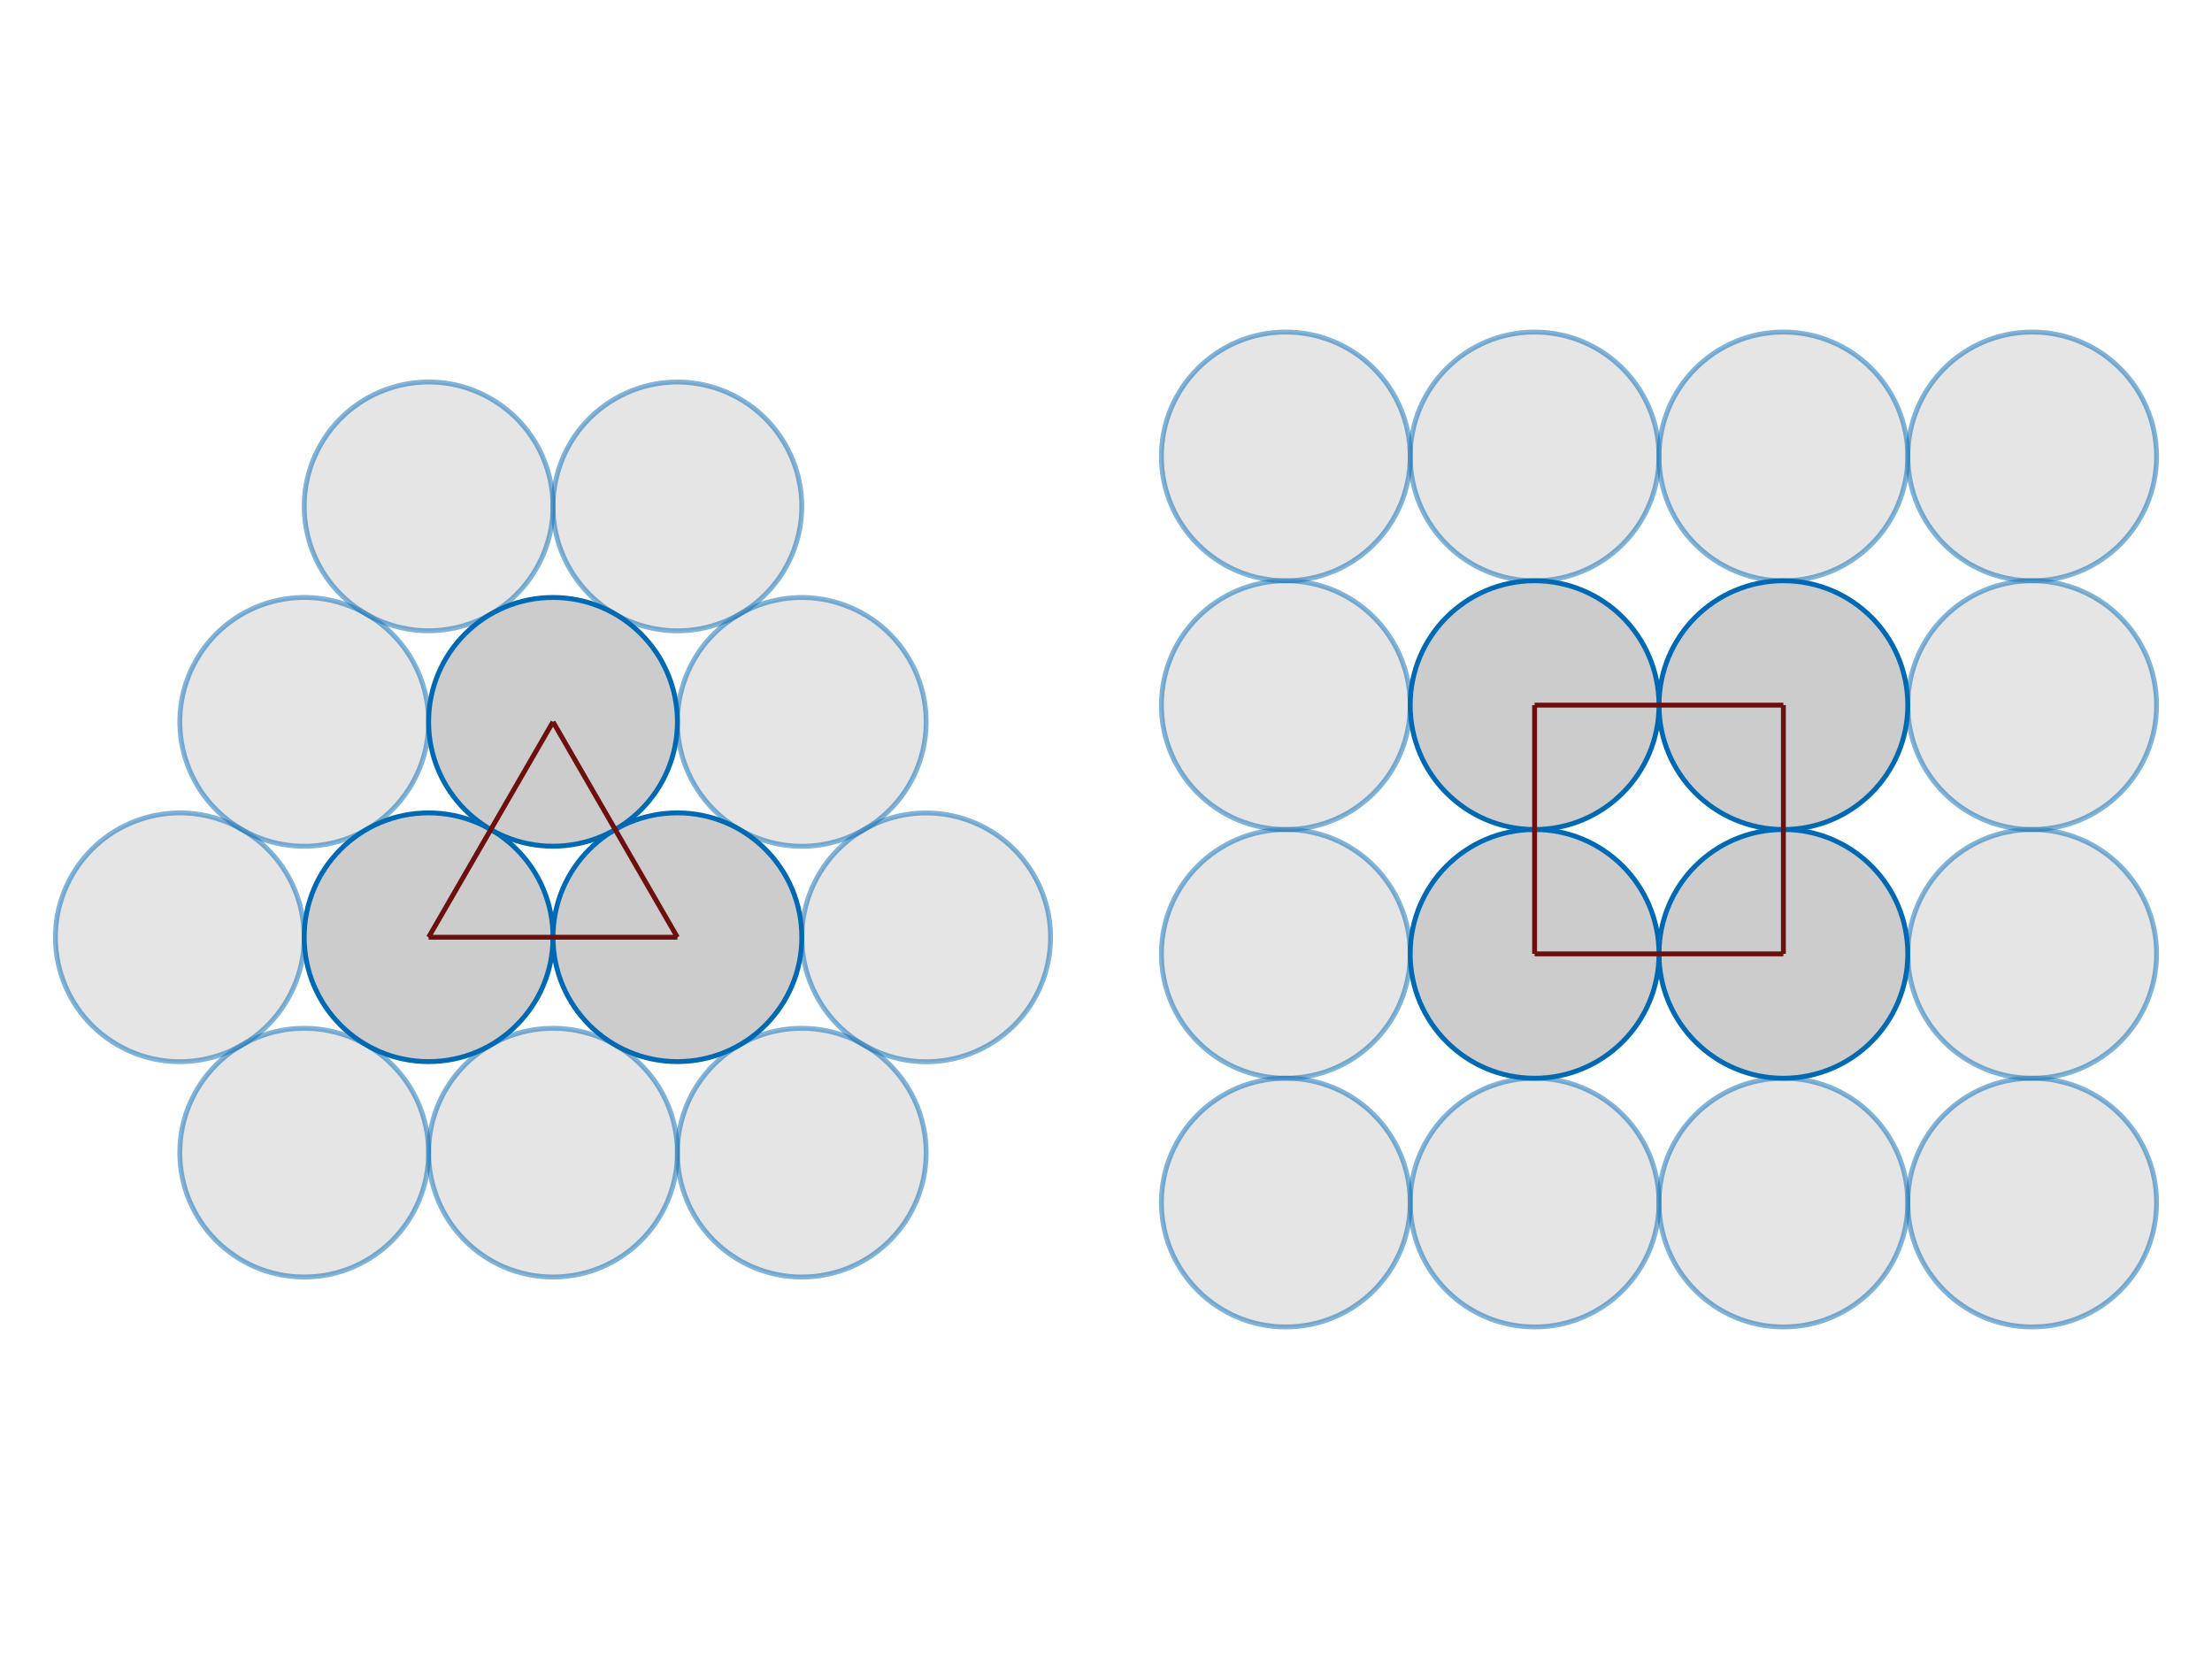
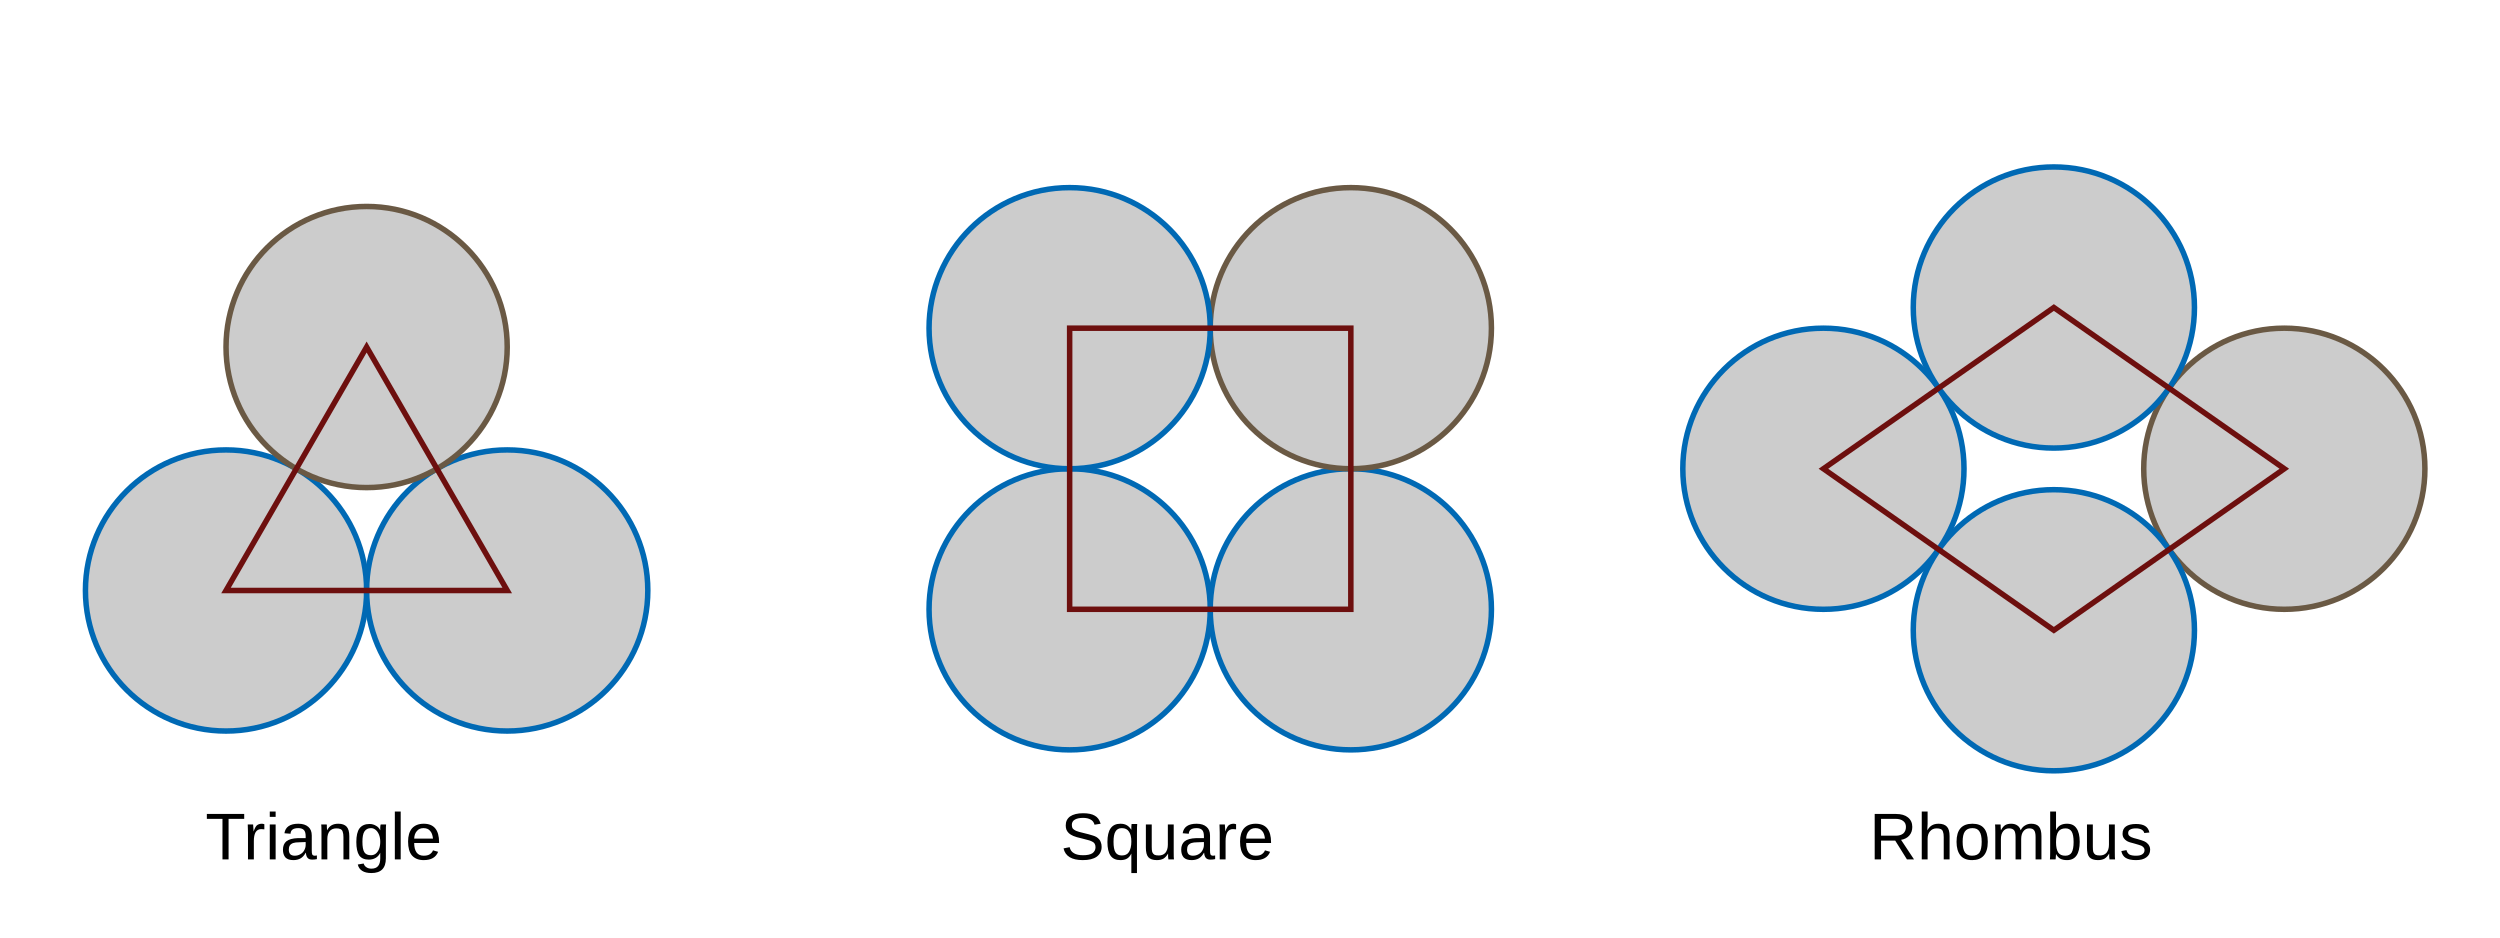
- <svg xmlns="http://www.w3.org/2000/svg" width="160mm" height="120mm" viewBox="0 0 160 120" version="1.1" id="svg1">
+ <svg xmlns="http://www.w3.org/2000/svg" width="160mm" height="60mm" viewBox="0 0 160 60" version="1.1" id="svg1">
  <defs id="defs1" />
  <g id="layer1">
-     <g id="g28" transform="translate(-4.008822,18.79741)">
-       <g id="g19">
-         <ellipse style="fill:#cccccc;fill-opacity:0.5;stroke:#0069b4;stroke-width:0.353;stroke-opacity:0.5" id="ellipse11" cx="62.004" cy="64.577" rx="8.998" ry="8.996" />
-         <ellipse style="fill:#cccccc;fill-opacity:0.5;stroke:#0069b4;stroke-width:0.353;stroke-opacity:0.5" id="ellipse12" cx="44.009" cy="64.577" rx="8.998" ry="8.996" />
-         <ellipse style="fill:#cccccc;fill-opacity:0.5;stroke:#0069b4;stroke-width:0.353;stroke-opacity:0.5" id="ellipse13" cx="26.013" cy="64.577" rx="8.998" ry="8.996" />
-         <ellipse style="fill:#cccccc;fill-opacity:0.5;stroke:#0069b4;stroke-width:0.353;stroke-opacity:0.5" id="ellipse14" cx="77.94" cy="-36.988" rx="8.998" ry="8.996" transform="rotate(60)" />
-         <ellipse style="fill:#cccccc;fill-opacity:0.5;stroke:#0069b4;stroke-width:0.353;stroke-opacity:0.5" id="ellipse15" cx="59.944" cy="-36.988" rx="8.998" ry="8.996" transform="rotate(60)" />
-         <ellipse style="fill:#cccccc;fill-opacity:0.5;stroke:#0069b4;stroke-width:0.353;stroke-opacity:0.5" id="ellipse16" cx="41.948" cy="-36.988" rx="8.998" ry="8.996" transform="rotate(60)" />
-         <ellipse style="fill:#cccccc;fill-opacity:0.5;stroke:#0069b4;stroke-width:0.353;stroke-opacity:0.5" id="ellipse17" cx="33.927" cy="39.236" rx="8.998" ry="8.996" transform="matrix(-0.5,0.8660254,0.8660254,0.5,0,0)" />
-         <ellipse style="fill:#cccccc;fill-opacity:0.5;stroke:#0069b4;stroke-width:0.353;stroke-opacity:0.5" id="ellipse18" cx="15.932" cy="39.236" rx="8.998" ry="8.996" transform="matrix(-0.5,0.8660254,0.8660254,0.5,0,0)" />
-         <ellipse style="fill:#cccccc;fill-opacity:0.5;stroke:#0069b4;stroke-width:0.353;stroke-opacity:0.5" id="ellipse19" cx="-2.064" cy="39.236" rx="8.998" ry="8.996" transform="matrix(-0.5,0.8660254,0.8660254,0.5,0,0)" />
-       </g>
-       <g id="g20">
-         <ellipse style="fill:#cccccc;stroke:#0069b4;stroke-width:0.353" id="path1" cx="35.011" cy="48.996" rx="8.998" ry="8.996" />
-         <ellipse style="fill:#cccccc;stroke:#0069b4;stroke-width:0.353" id="circle1" cx="53.007" cy="48.996" rx="8.998" ry="8.996" />
-         <ellipse style="fill:#cccccc;stroke:#0069b4;stroke-width:0.353" id="path1-3" cx="44.009" cy="33.415" rx="8.998" ry="8.996" />
-       </g>
-       <g id="g21">
-         <path style="fill:#cccccc;stroke:#6d0f0e;stroke-width:0.353" d="m 53.007,48.996 -17.996,-2e-6" id="path2" />
-         <path style="fill:#cccccc;stroke:#6d0f0e;stroke-width:0.353" d="M 53.007,48.996 44.009,33.415" id="path3" />
-         <path style="fill:#cccccc;stroke:#6d0f0e;stroke-width:0.353" d="M 35.011,48.996 44.009,33.415" id="path4" />
-       </g>
+     <g id="g59" transform="translate(-100.5341,2.790414)">
+       <ellipse style="fill:#cccccc;stroke:#0069b4;stroke-width:0.353;stroke-dasharray:none" id="path1" cx="115" cy="35" rx="8.998" ry="8.996" />
+       <ellipse style="fill:#cccccc;stroke:#0069b4;stroke-width:0.353;stroke-dasharray:none" id="circle1" cx="132.996" cy="35" rx="8.998" ry="8.996" />
+       <ellipse style="fill:#cccccc;stroke:#6a5944;stroke-width:0.353;stroke-dasharray:none" id="path1-3" cx="123.998" cy="19.419" rx="8.998" ry="8.996" />
+       <path id="path4" style="fill:none;stroke:#6d0f0e;stroke-width:0.353;stroke-dasharray:none" d="m 123.998,19.419 8.998,15.581 H 115 Z" />
    </g>
-     <g id="g29" transform="translate(4.00882,20)">
-       <g id="g30">
-         <ellipse style="fill:#cccccc;fill-opacity:0.5;stroke:#0069b4;stroke-width:0.353;stroke-opacity:0.5" id="circle17" cx="88.998" cy="48.996" rx="8.998" ry="8.996" />
-         <ellipse style="fill:#cccccc;fill-opacity:0.5;stroke:#0069b4;stroke-width:0.353;stroke-opacity:0.5" id="circle18" cx="88.998" cy="31.004" rx="8.998" ry="8.996" />
-         <ellipse style="fill:#cccccc;fill-opacity:0.5;stroke:#0069b4;stroke-width:0.353;stroke-opacity:0.5" id="circle19" cx="106.993" cy="13.013" rx="8.998" ry="8.996" />
-         <ellipse style="fill:#cccccc;fill-opacity:0.5;stroke:#0069b4;stroke-width:0.353;stroke-opacity:0.5" id="circle20" cx="88.998" cy="13.013" rx="8.998" ry="8.996" />
-         <ellipse style="fill:#cccccc;fill-opacity:0.5;stroke:#0069b4;stroke-width:0.353;stroke-opacity:0.5" id="circle21" cx="142.985" cy="13.013" rx="8.998" ry="8.996" />
-         <ellipse style="fill:#cccccc;fill-opacity:0.5;stroke:#0069b4;stroke-width:0.353;stroke-opacity:0.5" id="circle22" cx="124.989" cy="13.013" rx="8.998" ry="8.996" />
-         <ellipse style="fill:#cccccc;fill-opacity:0.5;stroke:#0069b4;stroke-width:0.353;stroke-opacity:0.5" id="circle23" cx="142.985" cy="66.987" rx="8.998" ry="8.996" />
-         <ellipse style="fill:#cccccc;fill-opacity:0.5;stroke:#0069b4;stroke-width:0.353;stroke-opacity:0.5" id="circle24" cx="142.985" cy="48.996" rx="8.998" ry="8.996" />
-         <ellipse style="fill:#cccccc;fill-opacity:0.5;stroke:#0069b4;stroke-width:0.353;stroke-opacity:0.5" id="circle25" cx="142.985" cy="31.004" rx="8.998" ry="8.996" />
-         <ellipse style="fill:#cccccc;fill-opacity:0.5;stroke:#0069b4;stroke-width:0.353;stroke-opacity:0.5" id="circle26" cx="124.989" cy="66.987" rx="8.998" ry="8.996" />
-         <ellipse style="fill:#cccccc;fill-opacity:0.5;stroke:#0069b4;stroke-width:0.353;stroke-opacity:0.5" id="circle27" cx="106.993" cy="66.987" rx="8.998" ry="8.996" />
-         <ellipse style="fill:#cccccc;fill-opacity:0.5;stroke:#0069b4;stroke-width:0.353;stroke-opacity:0.5" id="circle28" cx="88.998" cy="66.987" rx="8.998" ry="8.996" />
-       </g>
-       <g id="g32">
-         <ellipse style="fill:#cccccc;stroke:#0069b4;stroke-width:0.353" id="circle4" cx="124.989" cy="48.996" rx="8.998" ry="8.996" />
-         <ellipse style="fill:#cccccc;stroke:#0069b4;stroke-width:0.353" id="path1-1" cx="106.993" cy="48.996" rx="8.998" ry="8.996" />
-         <ellipse style="fill:#cccccc;stroke:#0069b4;stroke-width:0.353" id="circle1-2" cx="124.989" cy="31.004" rx="8.998" ry="8.996" />
-         <ellipse style="fill:#cccccc;stroke:#0069b4;stroke-width:0.353" id="path1-3-7" cx="106.993" cy="31.004" rx="8.998" ry="8.996" />
-       </g>
-       <g id="g31">
-         <path style="fill:#cccccc;stroke:#6d0f0e;stroke-width:0.353" d="M 124.989,48.996 H 106.993" id="path2-0" />
-         <path style="fill:#cccccc;stroke:#6d0f0e;stroke-width:0.353" d="M 124.989,48.996 V 31.004" id="path3-9" />
-         <path style="fill:#cccccc;stroke:#6d0f0e;stroke-width:0.353" d="M 106.993,48.996 V 31.004" id="path4-3" />
-         <path style="fill:#cccccc;stroke:#6d0f0e;stroke-width:0.353" d="M 124.989,31.004 H 106.993" id="path5" />
-       </g>
+     <g id="g58" transform="translate(43.45736,-59.99999)">
+       <ellipse style="fill:#cccccc;stroke:#0069b4;stroke-width:0.353;stroke-dasharray:none" id="circle4" cx="42.996" cy="98.996" rx="8.998" ry="8.996" />
+       <ellipse style="fill:#cccccc;stroke:#0069b4;stroke-width:0.353;stroke-dasharray:none" id="path1-1" cx="25" cy="98.996" rx="8.998" ry="8.996" />
+       <ellipse style="fill:#cccccc;stroke:#6a5944;stroke-width:0.353;stroke-dasharray:none" id="circle1-2" cx="42.996" cy="81.004" rx="8.998" ry="8.996" />
+       <ellipse style="fill:#cccccc;stroke:#0069b4;stroke-width:0.353;stroke-dasharray:none" id="path1-3-7" cx="25" cy="81.004" rx="8.998" ry="8.996" />
+       <path id="path5" style="fill:none;stroke:#6d0f0e;stroke-width:0.353;stroke-dasharray:none" d="m 25,81.004 h 17.996 v 17.991 h -17.996 z" />
    </g>
+     <g id="g57" transform="translate(9.402894,-59.40226)">
+       <ellipse style="fill:#cccccc;stroke:#0069b4;stroke-width:0.353;stroke-dasharray:none" id="ellipse23" cx="107.295" cy="89.402" rx="8.998" ry="8.996" />
+       <ellipse style="fill:#cccccc;stroke:#6a5944;stroke-width:0.353;stroke-dasharray:none" id="ellipse24" cx="136.793" cy="89.402" rx="8.998" ry="8.996" />
+       <ellipse style="fill:#cccccc;stroke:#0069b4;stroke-width:0.353;stroke-dasharray:none" id="ellipse25" cx="122.044" cy="79.083" rx="8.998" ry="8.996" />
+       <ellipse style="fill:#cccccc;stroke:#0069b4;stroke-width:0.353;stroke-dasharray:none" id="ellipse36" cx="122.044" cy="-99.738" rx="8.998" ry="8.996" transform="scale(1,-1)" />
+       <path id="path5-3" style="fill:none;stroke:#6d0f0e;stroke-width:0.353;stroke-dasharray:none" d="M 122.044,79.083 136.793,89.402 122.044,99.738 107.295,89.402 Z" />
+     </g>
+     <text xml:space="preserve" style="font-size:4.233px;font-family:'Noto Sans';-inkscape-font-specification:'Noto Sans';text-align:center;text-anchor:middle;vector-effect:non-scaling-stroke;fill:#000000;stroke-width:0.265;-inkscape-stroke:hairline;stop-color:#000000" x="23.464" y="55" id="text60">
+       <tspan id="tspan60" style="font-style:normal;font-variant:normal;font-weight:normal;font-stretch:normal;font-size:4.233px;font-family:Arial;-inkscape-font-specification:Arial;stroke-width:0.265" x="23.464" y="55">Triangle</tspan>
+     </text>
+     <text xml:space="preserve" style="font-size:4.233px;font-family:'Noto Sans';-inkscape-font-specification:'Noto Sans';text-align:center;text-anchor:middle;vector-effect:non-scaling-stroke;fill:#000000;stroke-width:0.265;-inkscape-stroke:hairline;stop-color:#000000" x="77.455" y="55" id="text60-5">
+       <tspan id="tspan60-0" style="font-style:normal;font-variant:normal;font-weight:normal;font-stretch:normal;font-size:4.233px;font-family:Arial;-inkscape-font-specification:Arial;stroke-width:0.265" x="77.455" y="55">Square</tspan>
+     </text>
+     <text xml:space="preserve" style="font-size:4.233px;font-family:'Noto Sans';-inkscape-font-specification:'Noto Sans';text-align:center;text-anchor:middle;vector-effect:non-scaling-stroke;fill:#000000;stroke-width:0.265;-inkscape-stroke:hairline;stop-color:#000000" x="131.447" y="55" id="text60-7">
+       <tspan id="tspan60-2" style="font-style:normal;font-variant:normal;font-weight:normal;font-stretch:normal;font-size:4.233px;font-family:Arial;-inkscape-font-specification:Arial;stroke-width:0.265" x="131.447" y="55">Rhombus</tspan>
+     </text>
  </g>
</svg>
